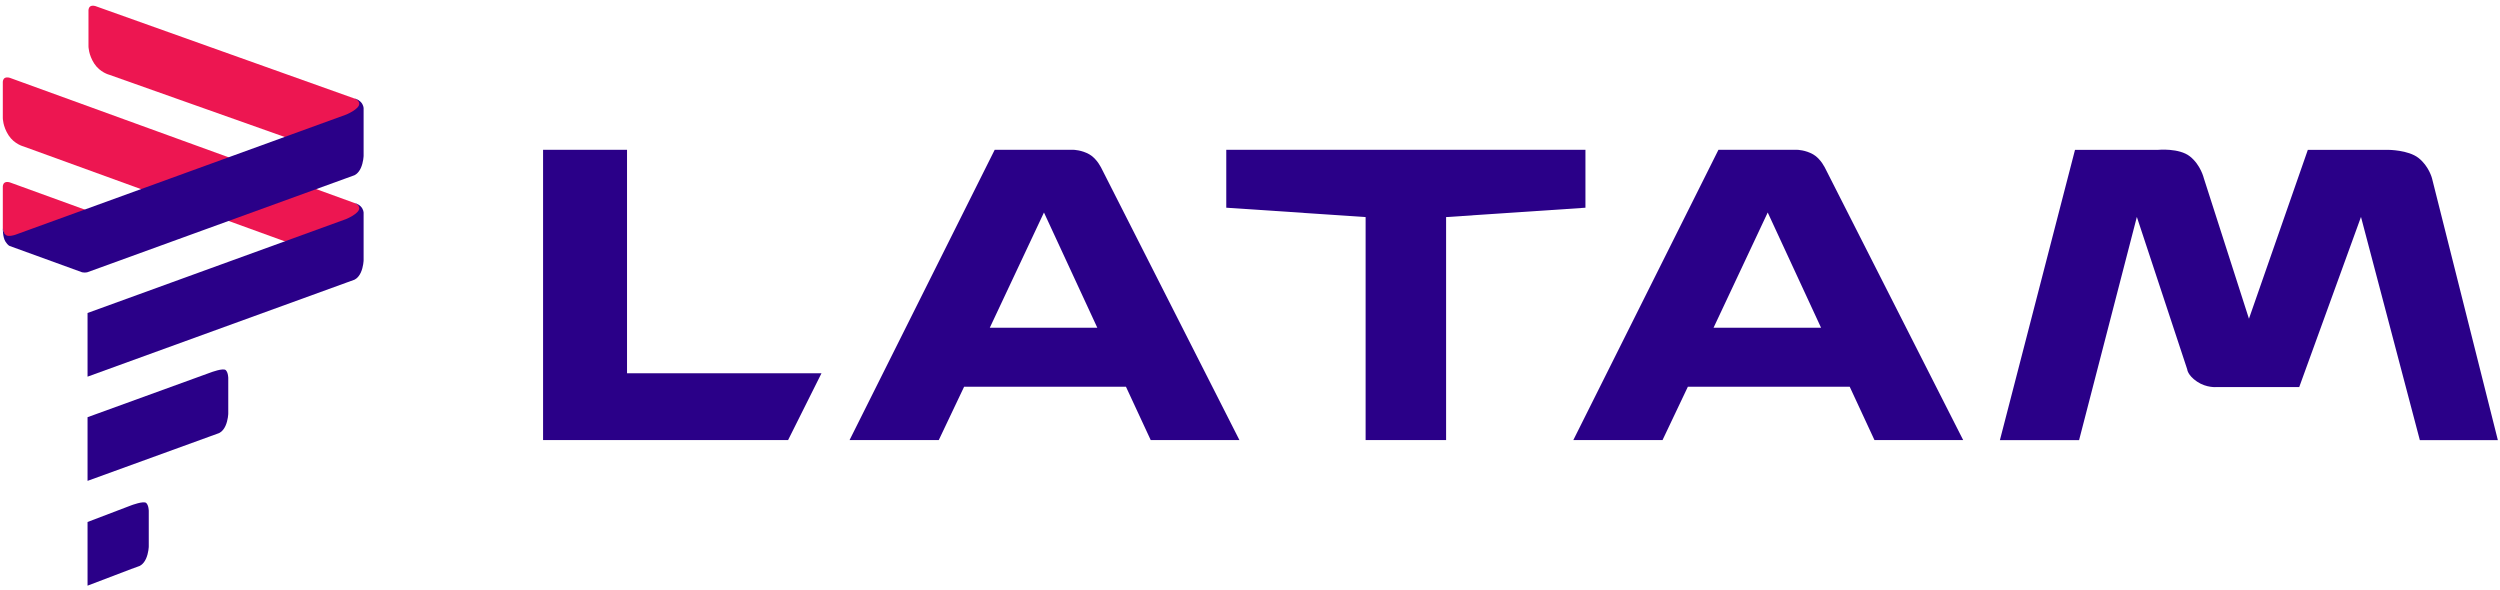
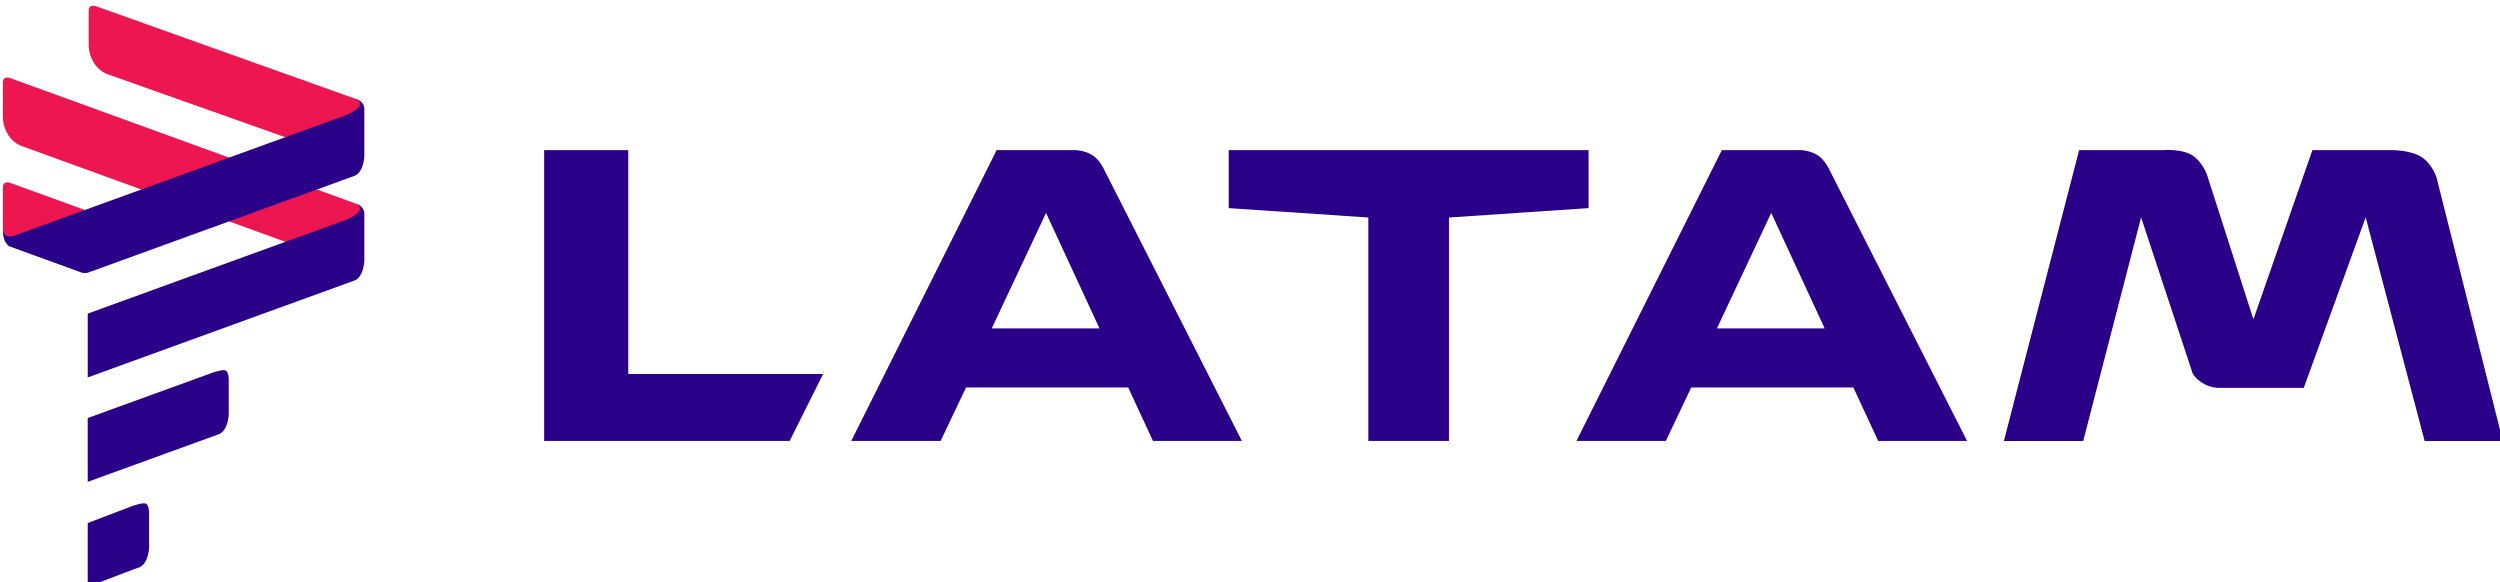
- <svg xmlns="http://www.w3.org/2000/svg" id="svg26389" height="630" width="2670" version="1.1" viewBox="0 0 2670 630">
+ <svg>
  <g id="layer5" fill-rule="evenodd" transform="translate(580 -582.36)">
    <g fill="#2a0088">
      <path id="path27116" d="m1555.9 1052.4 80.21-310h88.682s22.491-2.167 34.058 7 14.847 23.333 14.847 23.333l48.185 150.02 62.878-180.35h85.815s21.344 0 32.405 8.667 14.386 21.667 14.386 21.667l70.344 279.67h-83.324l-62.85-238.38-65.966 181.72h-88.328s-10.643 1.042-20.818-5.833c-10.175-6.875-10.495-13.167-10.495-13.167l-53.773-162.71-61.698 238.38z" />
      <path id="path27065" d="m729.66 742.36v61.834l148.82 10v238.17h85.953v-238.17l148.82-10v-61.834z" />
      <path id="path27022" d="m482.33 742.36-155 310h95.279l27.076-57h172.82l26.457 57h94.748l-147.05-289.67s-4.804-10.669-13.137-15.438c-8.333-4.768-17.102-4.896-17.102-4.896h-84.094zm52.625 66.943 56.961 123.06h-114.81l57.848-123.06z" />
      <path id="path26992" d="m0 742.36v310h261.67l35.667-71.333h-207.67v-238.67z" />
      <path id="path27070" d="m1255.3 742.36-155 310h95.279l27.076-57h172.82l26.457 57h94.748l-147.05-289.67s-4.804-10.669-13.137-15.438c-8.333-4.768-17.102-4.896-17.102-4.896h-84.094zm52.625 66.943 56.961 123.06h-114.81l57.848-123.06z" />
    </g>
    <g fill="#ed1651">
      <path id="path27278" d="m-532.68 841.98 68.786-19.648s-0.737-4.594-3.203-6.849-6.903-3.649-6.903-3.649l-95.605-34.728s-3.035-1.02-5.253 0.208-2.139 4.419-2.139 4.419v44.459s-0.238 4.257 5.927 13.798c6.166 9.541 20.77 7.111 20.77 7.111z" />
      <path id="path27260" d="m-258.85 734.71 63.986-35.848s0.963-6.194-1.503-8.449-5.403-2.949-5.403-2.949l-276.34-98.614s-3.035-1.02-5.253 0.208-2.139 4.419-2.139 4.419v38.333s-0.038 8.882 6.127 18.423c6.166 9.541 16.17 12.011 16.17 12.011z" />
      <path id="path27258" d="m-258.85 846.29 63.986-33.148s1.363-8.394-1.103-10.649c-2.466-2.255-5.803-3.449-5.803-3.449l-367.84-133.61s-3.035-1.02-5.253 0.208-2.139 4.419-2.139 4.419v38.333s-0.038 8.882 6.127 18.423c6.166 9.541 16.17 12.011 16.17 12.011z" />
    </g>
    <g fill="#2a0088">
      <path id="path27194" d="m-201.77 687.46s3.735 0.566 6.903 3.649 3.203 6.849 3.203 6.849v50.754s-0.152 6.934-2.997 13.17c-2.844 6.236-7.01 7.711-7.01 7.711l-8.667 3.148-276.16 100.31s-1.328 0.41-3.056 0.41-3.056-0.41-3.056-0.41l-76.943-27.949s-1.909-0.444-4.617-4.687c-3.05-4.76-2.83-14.21-2.83-14.21s0.478 4.845 3.217 7.146 10.037-0.223 10.037-0.223l353.41-128.37s14.033-5.725 14.033-11.541c0-4.016-5.467-5.741-5.467-5.741z" />
      <path id="path27140" d="m-201.77 799.04s3.735 0.566 6.903 3.649 3.203 6.849 3.203 6.849v50.754s-0.152 6.934-2.997 13.17c-2.844 6.236-7.01 7.711-7.01 7.711l-8.667 3.148-276.16 100.31v-68l276.16-100.31s14.033-5.725 14.033-11.541c0-4.016-5.467-5.741-5.467-5.741z" />
      <path id="path27142" d="m-338.86 977.68c2.643 2.643 2.643 8.46 2.643 8.46v37.953s-0.152 6.934-2.997 13.17c-2.844 6.236-7.01 7.711-7.01 7.711l-8.667 3.148-131.61 47.807v-68l131.61-47.807s13.387-5.085 16.03-2.441z" />
      <path id="path27168" d="m-423.76 1119.6c2.643 2.643 2.643 8.46 2.643 8.46v37.953s-0.152 6.934-2.997 13.17c-2.844 6.236-7.01 7.711-7.01 7.711l-8.667 3.148-46.71 17.807v-68l46.71-17.807s13.387-5.085 16.03-2.441z" />
    </g>
  </g>
</svg>
